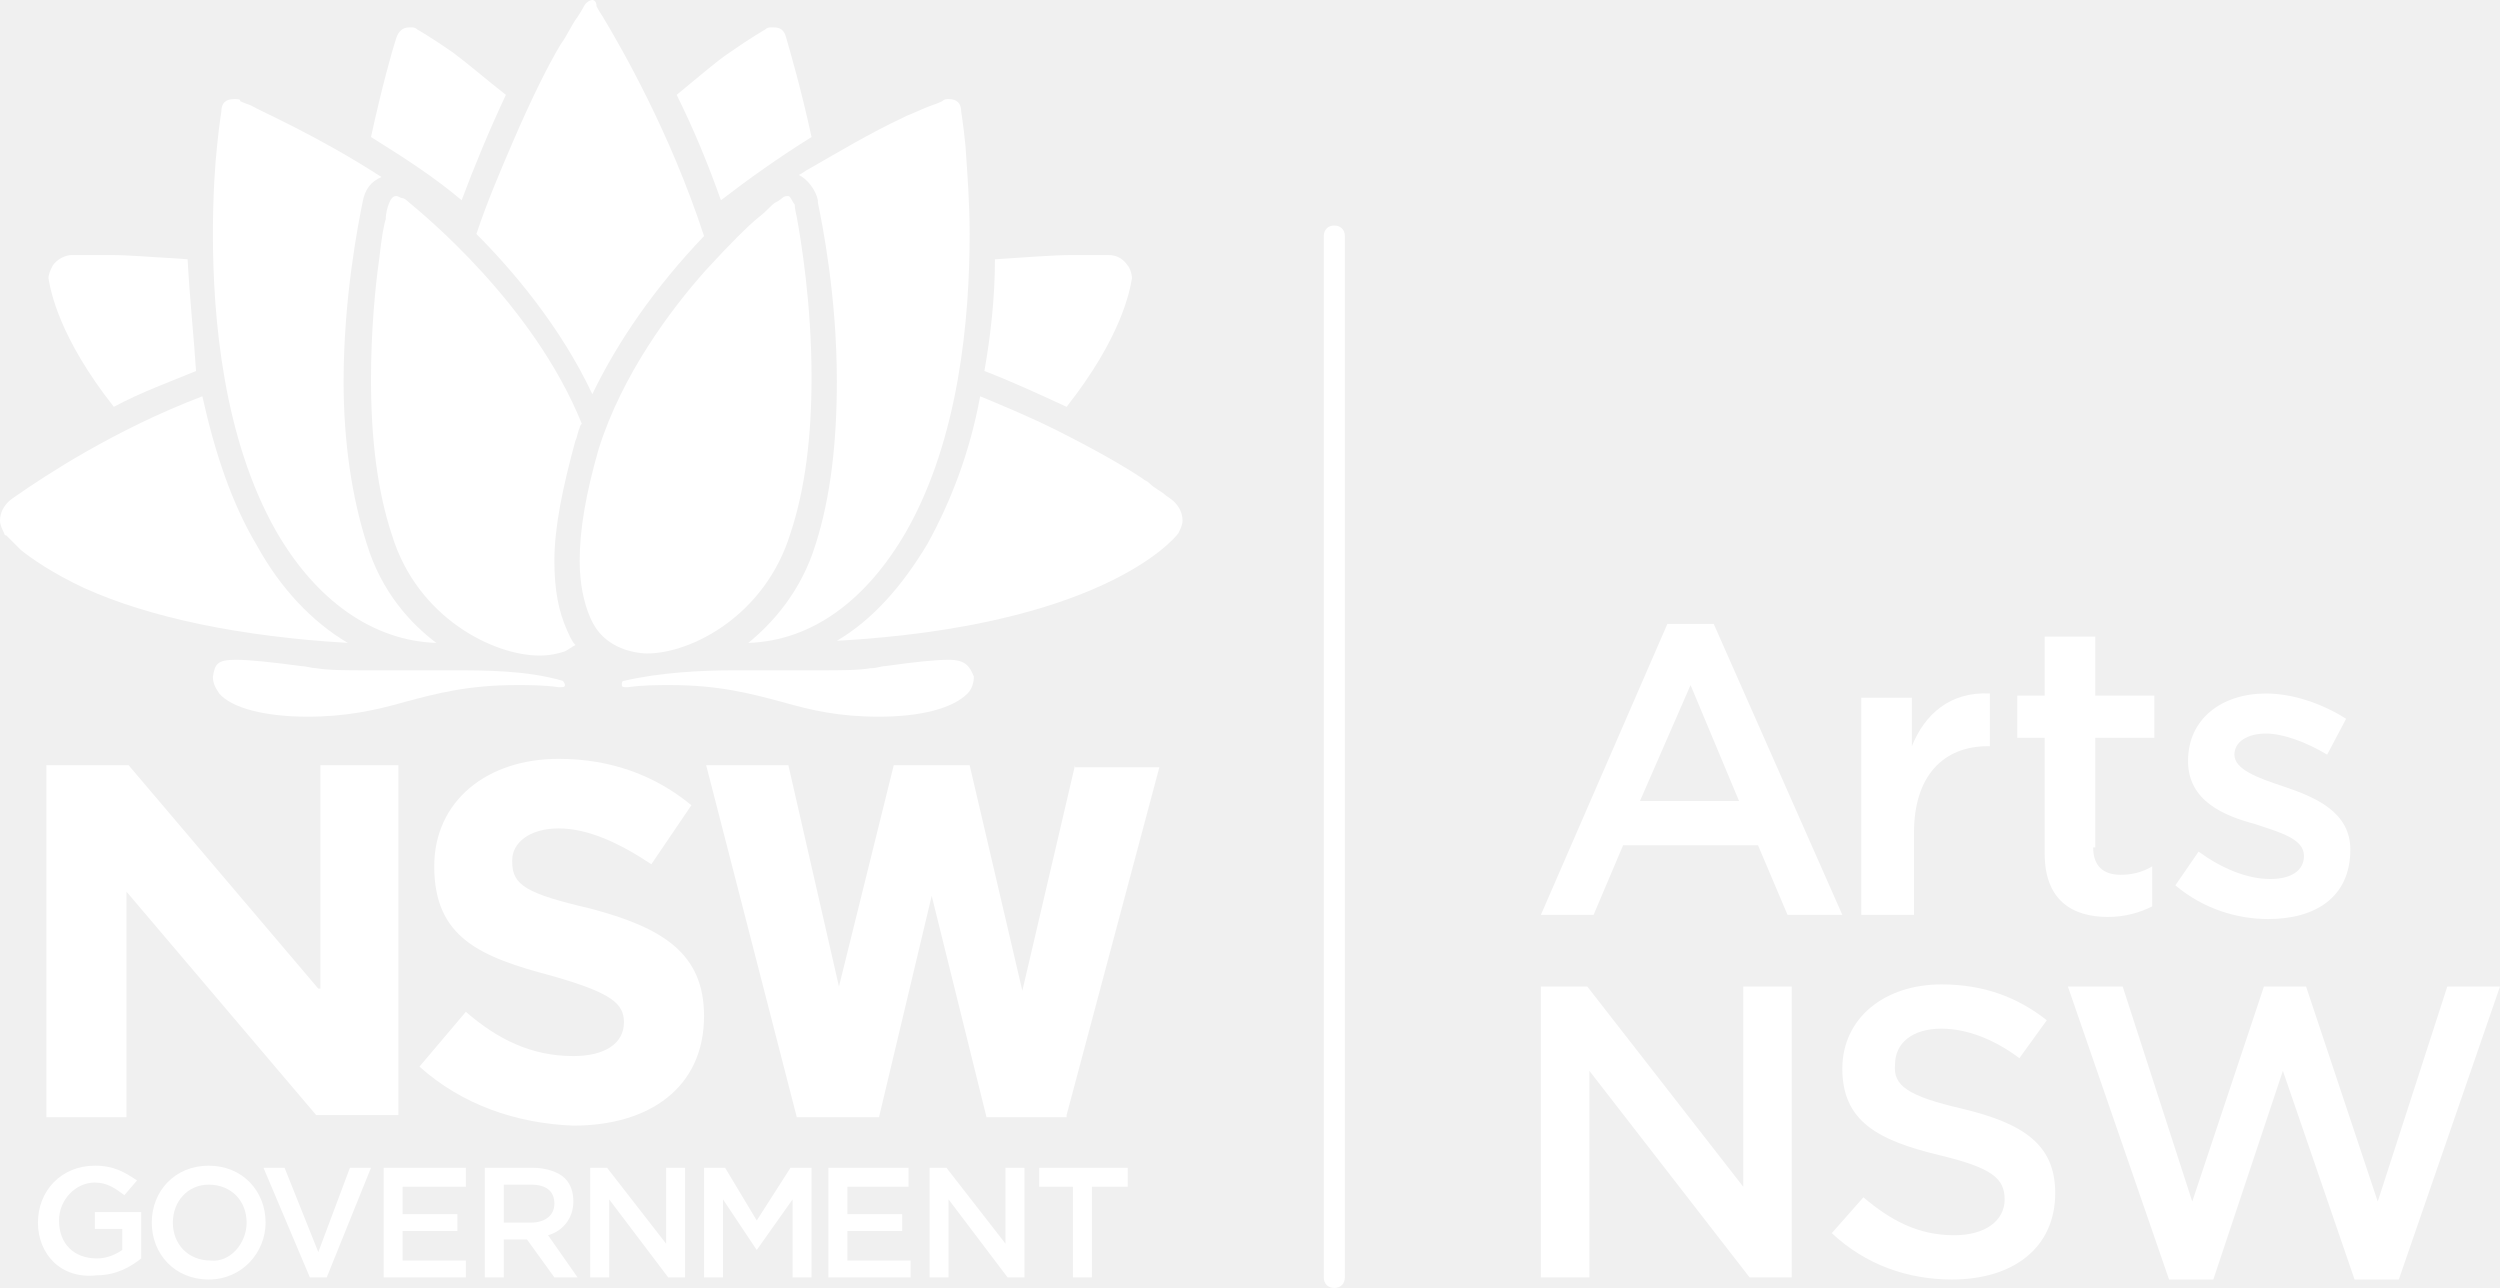
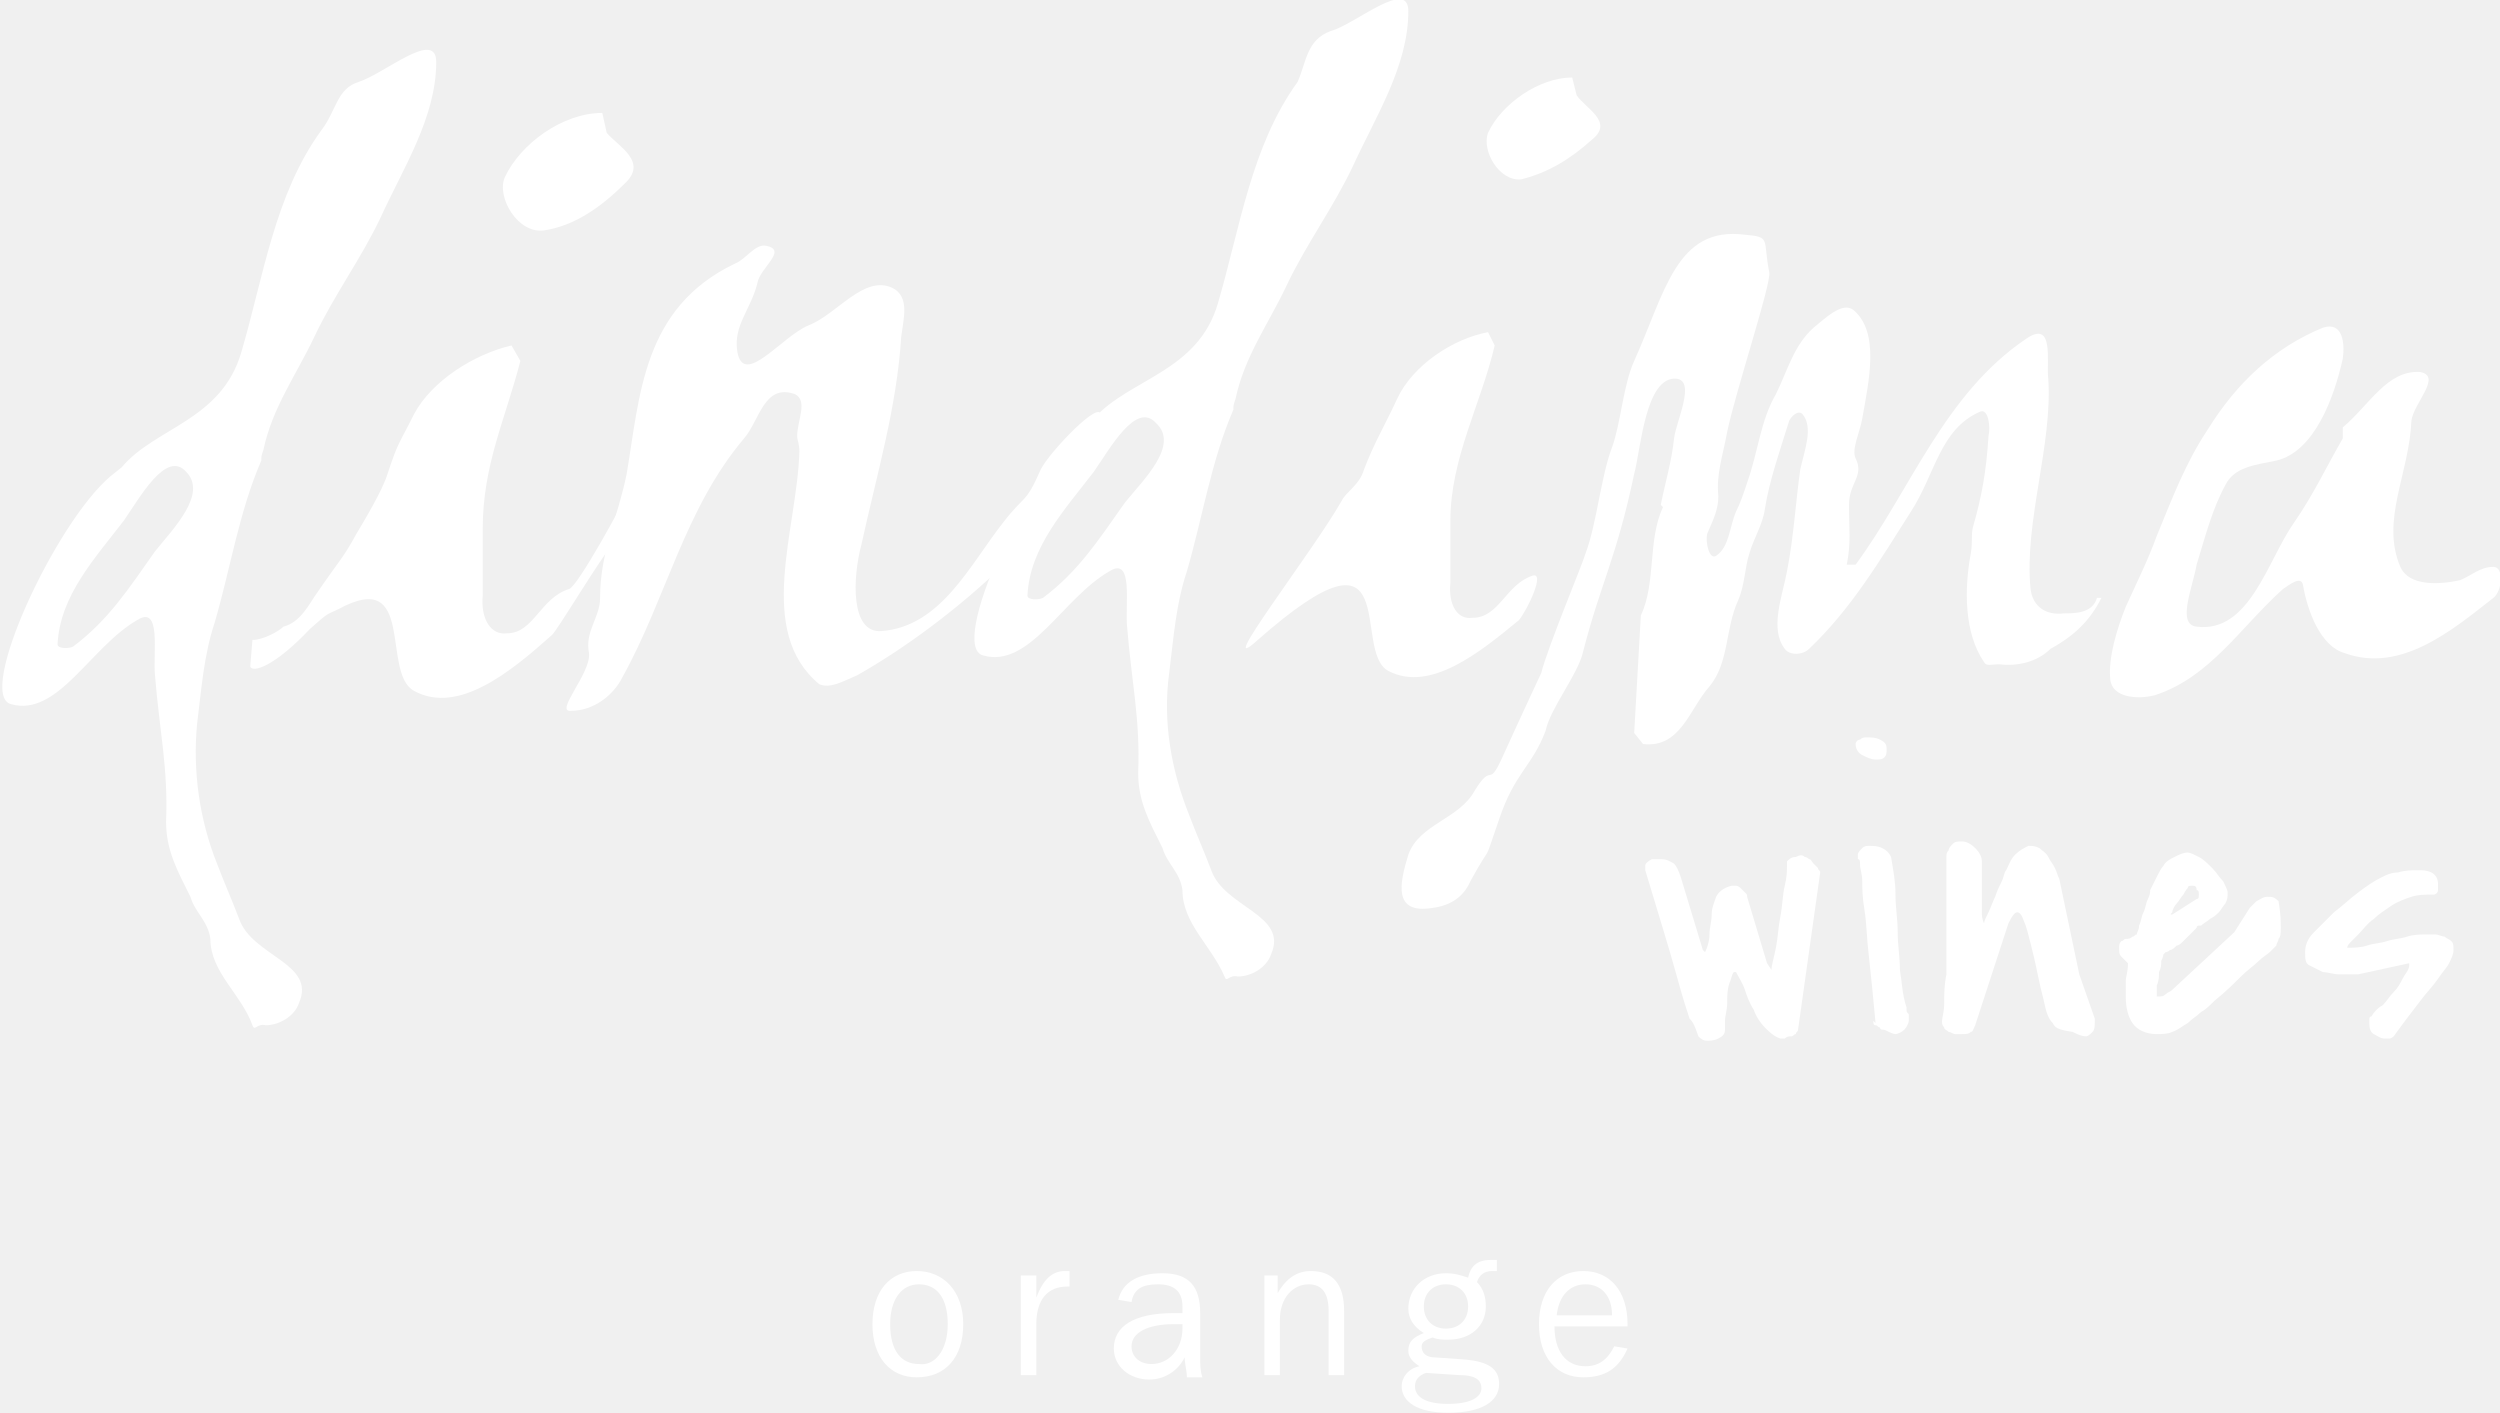
- <svg xmlns="http://www.w3.org/2000/svg" version="1.1" id="Слой_1" x="0px" y="0px" viewBox="0 0 118.6 61.1" style="enable-background:new 0 0 118.6 61.1;" xml:space="preserve">
+ <svg xmlns="http://www.w3.org/2000/svg" version="1.1" id="Слой_1" x="0px" y="0px" viewBox="0 0 112.9 63.8" style="enable-background:new 0 0 112.9 63.8;" xml:space="preserve">
  <style type="text/css">
	.st0{fill:#FFFFFF;}
</style>
-   <path class="st0" d="M80.2,32.5L77.8,38h4.7L80.2,32.5z M87.4,43.4h-2.6l-1.4-3.3H77l-1.4,3.3h-2.5l6-13.8h2.2L87.4,43.4z" />
-   <path class="st0" d="M90.7,43.4h-2.4V33.1h2.4v2.3c0.6-1.5,1.8-2.6,3.7-2.5v2.5h-0.1c-2.1,0-3.5,1.4-3.5,4.1V43.4z" />
-   <path class="st0" d="M99.3,40.2c0,0.9,0.5,1.3,1.3,1.3c0.5,0,1-0.1,1.5-0.4v1.9c-0.6,0.3-1.3,0.5-2.1,0.5c-1.7,0-3-0.8-3-3v-5.5  h-1.3v-2h1.3v-2.8h2.4v2.8h2.8v2h-2.8V40.2z" />
-   <path class="st0" d="M107.6,43.6c-1.5,0-3.1-0.5-4.4-1.6l1.1-1.6c1.1,0.8,2.3,1.3,3.4,1.3c1,0,1.6-0.4,1.6-1.1v0  c0-0.8-1.1-1.1-2.3-1.5c-1.5-0.4-3.2-1.1-3.2-3v0c0-2,1.6-3.2,3.7-3.2c1.3,0,2.7,0.5,3.8,1.2l-0.9,1.7c-1-0.6-2.1-1-2.9-1  c-0.9,0-1.5,0.4-1.5,1v0c0,0.7,1.1,1.1,2.3,1.5c1.5,0.5,3.2,1.2,3.2,3v0C111.5,42.6,109.8,43.6,107.6,43.6" />
-   <polygon class="st0" points="82.7,46.8 85,46.8 85,60.6 83,60.6 75.4,50.8 75.4,60.6 73.1,60.6 73.1,46.8 75.3,46.8 82.7,56.3 " />
-   <path class="st0" d="M93.1,52.6c2.9,0.7,4.4,1.7,4.4,4c0,2.6-2,4.1-4.9,4.1c-2.1,0-4.1-0.7-5.7-2.2l1.5-1.7c1.3,1.1,2.6,1.8,4.3,1.8  c1.5,0,2.4-0.7,2.4-1.7c0-1-0.6-1.5-3.1-2.1c-2.9-0.7-4.6-1.6-4.6-4.1c0-2.4,2-4,4.7-4c2,0,3.6,0.6,5,1.7l-1.3,1.8  c-1.2-0.9-2.5-1.4-3.7-1.4c-1.4,0-2.2,0.7-2.2,1.7C89.8,51.5,90.5,52,93.1,52.6" />
-   <polygon class="st0" points="107.4,46.8 109.4,46.8 112.8,57 116.1,46.8 118.6,46.8 113.8,60.7 111.7,60.7 108.3,50.8 105,60.7   102.9,60.7 98.1,46.8 100.7,46.8 104,57 " />
-   <path class="st0" d="M51,36.3l-2.5,10.7L46,36.3h-3.6l-2.6,10.5l-2.4-10.5h-3.9l4.3,16.7h3.9l2.5-10.5l2.6,10.5h3.8l0-0.1l4.4-16.5  H51z M15.1,46.9L6.1,36.3H2.2v16.7H6V42.3l9,10.6h3.9V36.3h-3.7V46.9z" />
-   <path class="st0" d="M1.8,58L1.8,58c0-1.5,1.1-2.7,2.7-2.7c0.9,0,1.4,0.3,2,0.7l-0.6,0.7c-0.4-0.3-0.8-0.6-1.4-0.6  c-0.9,0-1.7,0.8-1.7,1.8v0c0,1.1,0.7,1.8,1.8,1.8c0.5,0,0.9-0.2,1.2-0.4v-1H4.5v-0.8h2.2v2.2c-0.5,0.4-1.2,0.8-2.1,0.8  C2.9,60.7,1.8,59.5,1.8,58" />
-   <path class="st0" d="M11.7,58L11.7,58c0-1-0.7-1.8-1.8-1.8c-1,0-1.7,0.8-1.7,1.8v0c0,1,0.7,1.8,1.8,1.8C10.9,59.9,11.7,59,11.7,58   M7.2,58L7.2,58c0-1.5,1.1-2.7,2.7-2.7c1.6,0,2.7,1.2,2.7,2.7v0c0,1.4-1.1,2.7-2.7,2.7C8.3,60.7,7.2,59.5,7.2,58" />
-   <polygon class="st0" points="12.5,55.4 13.5,55.4 15.1,59.4 16.6,55.4 17.6,55.4 15.5,60.6 14.7,60.6 " />
-   <polygon class="st0" points="18.2,55.4 22.1,55.4 22.1,56.3 19.1,56.3 19.1,57.6 21.7,57.6 21.7,58.4 19.1,58.4 19.1,59.8   22.1,59.8 22.1,60.6 18.2,60.6 " />
-   <path class="st0" d="M25.2,58c0.6,0,1.1-0.3,1.1-0.9v0c0-0.6-0.4-0.9-1.1-0.9h-1.3V58H25.2z M23,55.4h2.3c0.6,0,1.2,0.2,1.5,0.5  c0.3,0.3,0.4,0.7,0.4,1.1v0c0,0.8-0.5,1.4-1.2,1.6l1.4,2h-1.1L25,58.8h-1.1v1.8H23V55.4z" />
-   <polygon class="st0" points="28,55.4 28.8,55.4 31.6,59 31.6,55.4 32.5,55.4 32.5,60.6 31.7,60.6 28.9,56.9 28.9,60.6 28,60.6 " />
-   <polygon class="st0" points="33.4,55.4 34.4,55.4 35.9,57.9 37.5,55.4 38.5,55.4 38.5,60.6 37.6,60.6 37.6,56.9 35.9,59.3   35.9,59.3 34.3,56.9 34.3,60.6 33.4,60.6 " />
-   <polygon class="st0" points="39.3,55.4 43.1,55.4 43.1,56.3 40.2,56.3 40.2,57.6 42.8,57.6 42.8,58.4 40.2,58.4 40.2,59.8   43.2,59.8 43.2,60.6 39.3,60.6 " />
-   <polygon class="st0" points="44.1,55.4 44.9,55.4 47.7,59 47.7,55.4 48.6,55.4 48.6,60.6 47.8,60.6 45,56.9 45,60.6 44.1,60.6 " />
-   <polygon class="st0" points="50.9,56.3 49.3,56.3 49.3,55.4 53.5,55.4 53.5,56.3 51.8,56.3 51.8,60.6 50.9,60.6 " />
-   <path class="st0" d="M19.9,50.6l2.2-2.6c1.5,1.3,3.1,2.1,5.1,2.1c1.5,0,2.4-0.6,2.4-1.6v0c0-0.9-0.6-1.4-3.4-2.2  c-3.4-0.9-5.6-1.8-5.6-5.2v0c0-3.1,2.5-5.1,5.9-5.1c2.5,0,4.6,0.8,6.3,2.2l-1.9,2.8c-1.5-1-3-1.7-4.4-1.7c-1.4,0-2.2,0.7-2.2,1.5  v0.1c0,1.1,0.7,1.5,3.7,2.2c3.4,0.9,5.4,2.1,5.4,5.1v0c0,3.4-2.6,5.2-6.2,5.2C24.5,53.3,21.9,52.4,19.9,50.6" />
-   <path class="st0" d="M11.1,4.7c-0.4,0-0.6,0.2-0.6,0.6c0,0-0.1,0.6-0.2,1.6c-0.1,0.9-0.2,2.4-0.2,4.2c0,4,0.5,9.7,3,14.1  c1.9,3.3,4.6,5.2,7.6,5.3c-1.2-0.9-2.6-2.4-3.3-4.7c-0.7-2.2-1.1-4.8-1.1-7.7c0-4,0.7-7.5,0.9-8.5c0,0,0,0,0,0  c0.1-0.6,0.4-1,0.9-1.2c-3.1-2-5.7-3.1-6.2-3.4c-0.3-0.1-0.5-0.2-0.5-0.2l0,0l0,0C11.4,4.7,11.3,4.7,11.1,4.7" />
-   <path class="st0" d="M37.4,9.3c-0.1,0-0.2,0-0.3,0.1c0,0-0.1,0.1-0.3,0.2c-0.2,0.1-0.4,0.4-0.8,0.7c-0.5,0.4-1.4,1.3-2.5,2.5  c-1.7,1.9-4,5-5.1,8.5c-0.6,2.1-0.9,3.8-0.9,5.3c0,1.1,0.2,2,0.5,2.7c0.3,0.7,0.8,1.2,1.6,1.5c0.3,0.1,0.7,0.2,1.1,0.2h0  c2.1,0,5.6-1.8,6.8-5.7c0.7-2.1,1-4.6,1-7.4c0-3.5-0.5-6.5-0.7-7.6c-0.1-0.4-0.1-0.6-0.1-0.6C37.6,9.6,37.5,9.3,37.4,9.3" />
-   <path class="st0" d="M18.8,9.3c-0.2,0-0.3,0.2-0.4,0.5c0,0-0.1,0.3-0.1,0.6c-0.1,0.3-0.2,0.9-0.3,1.8c-0.2,1.4-0.4,3.5-0.4,5.8  c0,2.8,0.3,5.3,1,7.4c1.2,3.9,4.8,5.7,7,5.7h0c0.5,0,0.9-0.1,1.2-0.2c0.2-0.1,0.3-0.2,0.5-0.3c-0.2-0.2-0.3-0.5-0.4-0.7  c-0.4-0.9-0.6-1.9-0.6-3.3c0-1.6,0.4-3.5,1-5.7c0.1-0.2,0.1-0.4,0.2-0.6c0-0.1,0.1-0.2,0.1-0.2c-2.3-5.7-7.6-10-8.2-10.5  c-0.2-0.2-0.3-0.2-0.3-0.2C19,9.4,18.9,9.3,18.8,9.3" />
-   <path class="st0" d="M28.1,0c-0.1,0-0.3,0.1-0.4,0.3c0,0-0.1,0.2-0.3,0.5c-0.3,0.4-0.5,0.9-0.8,1.3c-0.6,1-1.4,2.6-2.3,4.7  c-0.6,1.4-1.2,2.8-1.7,4.3c1.7,1.7,4,4.4,5.5,7.6c1.2-2.5,3-5.1,5.3-7.5c-1.6-4.9-3.9-8.9-4.8-10.4c-0.2-0.3-0.3-0.5-0.3-0.5  C28.3,0,28.1,0,28.1,0" />
-   <path class="st0" d="M45,4.7c-0.1,0-0.2,0-0.3,0.1l0,0l0,0c0,0-0.2,0.1-0.5,0.2c-0.3,0.1-0.7,0.3-1.2,0.5l-0.2,0.1  c-1.5,0.7-3,1.6-4.4,2.4c-0.2,0.1-0.3,0.2-0.5,0.3c0.4,0.2,0.8,0.7,0.9,1.2c0,0,0,0,0,0.1c0.2,1,0.9,4.4,0.9,8.5  c0,2.9-0.3,5.5-1,7.7c-0.7,2.3-2.1,3.8-3.2,4.7c3-0.1,5.6-2,7.5-5.3c2.5-4.4,3-10.1,3-14.1c0-1.4-0.1-2.8-0.2-4.2  c-0.1-1-0.2-1.6-0.2-1.6C45.6,4.9,45.4,4.7,45,4.7" />
-   <path class="st0" d="M36.7,1.3c0,0-0.1,0-0.1,0h0h0c-0.1,0-0.2,0-0.3,0.1l0,0l0,0c0,0-0.7,0.4-1.7,1.1c-0.6,0.4-1.4,1.1-2.5,2  c0.8,1.6,1.5,3.3,2.1,5c1.3-1,2.7-2,4.3-3c-0.5-2.3-1-4-1.2-4.7c0,0,0,0,0,0C37.2,1.4,37,1.3,36.7,1.3" />
-   <path class="st0" d="M19.4,1.3c-0.3,0-0.5,0.2-0.6,0.5c0,0,0,0,0,0c-0.2,0.6-0.7,2.4-1.2,4.7c1.6,1,3,1.9,4.3,3  c0.6-1.6,1.3-3.3,2.1-5c-0.9-0.7-1.7-1.4-2.5-2c-1-0.7-1.7-1.1-1.7-1.1l0,0l0,0c-0.1-0.1-0.2-0.1-0.3-0.1h0h0  C19.5,1.3,19.4,1.3,19.4,1.3" />
-   <path class="st0" d="M4.8,12.1c-0.9,0-1.4,0-1.4,0c-0.3,0-0.7,0.2-0.9,0.5c-0.1,0.2-0.2,0.4-0.2,0.6c0.1,0.6,0.5,2.8,3.1,6.1  c1.3-0.7,2.7-1.2,3.9-1.7C9.2,16,9,14.2,8.9,12.3c-1.6-0.1-2.8-0.2-3.6-0.2C5.2,12.1,5,12.1,4.8,12.1" />
-   <path class="st0" d="M51.3,12.1c-0.1,0-0.3,0-0.5,0c-0.8,0-2,0.1-3.6,0.2c0,1.8-0.2,3.6-0.5,5.3c1.3,0.5,2.6,1.1,3.9,1.7  c2.6-3.3,3-5.5,3.1-6.1c0-0.2-0.1-0.5-0.2-0.6c-0.2-0.3-0.5-0.5-0.9-0.5C52.7,12.1,52.2,12.1,51.3,12.1" />
-   <path class="st0" d="M46.5,18.8c-0.5,2.7-1.4,5-2.5,7c-1.2,2-2.6,3.6-4.3,4.6c12.4-0.7,15.9-4.7,16.2-5.1l0,0  c0.1-0.2,0.2-0.4,0.2-0.6c0-0.4-0.2-0.7-0.4-0.9c0,0-0.1-0.1-0.4-0.3l0,0l0,0c-0.2-0.2-0.5-0.3-0.8-0.6c-0.1-0.1-0.2-0.1-0.3-0.2  c-0.9-0.6-2.3-1.4-4.1-2.3C48.9,19.8,47.7,19.3,46.5,18.8" />
-   <path class="st0" d="M9.6,18.8c-4.2,1.6-7.5,3.8-8.8,4.7c-0.3,0.2-0.4,0.3-0.4,0.3C0.2,24,0,24.3,0,24.7c0,0.2,0.1,0.4,0.2,0.6  c0,0,0,0,0,0c0,0,0,0.1,0.1,0.1c0,0,0,0,0.1,0.1c0.1,0.1,0.3,0.3,0.6,0.6c0.5,0.4,1.5,1.1,3,1.8c3.1,1.4,7.4,2.3,12.5,2.6  c-1.7-1-3.2-2.6-4.3-4.6C11,23.9,10.2,21.5,9.6,18.8" />
-   <path class="st0" d="M45,31.3c-0.6,0-1.6,0.1-3,0.3c-0.2,0-0.4,0.1-0.7,0.1c-0.6,0.1-1.4,0.1-2.4,0.1c-0.6,0-1.3,0-1.9,0h-0.1  c-0.6,0-1.4,0-2.1,0c-1.5,0-3.5,0.1-5.2,0.5c-0.1,0-0.1,0.1-0.1,0.2c0,0.1,0.1,0.1,0.2,0.1c0,0,0.1,0,0.1,0c0.7-0.1,1.4-0.1,2-0.1  c2.3,0,3.8,0.4,5.3,0.8c1.4,0.4,2.7,0.7,4.6,0.7c2,0,3.5-0.4,4.2-1.1c0.2-0.2,0.3-0.5,0.3-0.8C46,31.6,45.8,31.3,45,31.3" />
-   <path class="st0" d="M11.2,31.3c-0.9,0-1,0.2-1.1,0.8c0,0.3,0.1,0.5,0.3,0.8c0.6,0.7,2.2,1.1,4.2,1.1c1.8,0,3.2-0.3,4.6-0.7  c1.5-0.4,3-0.8,5.3-0.8c0.6,0,1.3,0,2,0.1c0,0,0.1,0,0.1,0c0.1,0,0.2,0,0.2-0.1c0-0.1-0.1-0.2-0.1-0.2c-1.7-0.5-3.7-0.5-5.2-0.5  c-0.7,0-1.5,0-2.1,0h-0.1c-0.7,0-1.3,0-1.9,0c-1,0-1.8,0-2.4-0.1c-0.2,0-0.5-0.1-0.7-0.1C12.8,31.4,11.8,31.3,11.2,31.3" />
-   <path class="st0" d="M63.3,61.1c-0.3,0-0.5-0.2-0.5-0.5V11.2c0-0.3,0.2-0.5,0.5-0.5c0.3,0,0.5,0.2,0.5,0.5v49.4  C63.8,60.9,63.6,61.1,63.3,61.1" />
+   <path class="st0" d="M42.8,59.8c0-1.2-0.5-1.8-1.3-1.8c-0.8,0-1.3,0.7-1.3,1.8c0,1.2,0.5,1.8,1.3,1.8C42.2,61.7,42.8,61,42.8,59.8   M39.4,59.8c0-1.5,0.8-2.4,2-2.4c1.2,0,2.1,0.9,2.1,2.4c0,1.5-0.8,2.4-2.1,2.4C40.2,62.2,39.4,61.3,39.4,59.8" />
+   <path class="st0" d="M46.2,57.6h0.6v1c0.3-0.8,0.7-1.2,1.3-1.2c0.1,0,0.2,0,0.2,0v0.7h-0.1c-0.9,0-1.4,0.6-1.4,1.7v2.3h-0.7V57.6z" />
+   <path class="st0" d="M53,59.8c-1.2,0-1.9,0.4-1.9,1c0,0.5,0.4,0.8,0.9,0.8c0.8,0,1.4-0.7,1.4-1.6v-0.2C53.3,59.8,53.2,59.8,53,59.8   M53.5,61.3c-0.3,0.6-0.9,1-1.6,1c-0.9,0-1.6-0.6-1.6-1.4c0-1,0.9-1.6,2.7-1.6c0.1,0,0.3,0,0.4,0V59c0-0.7-0.4-1-1.1-1  c-0.7,0-1.1,0.2-1.2,0.8l-0.6-0.1c0.2-0.8,0.9-1.2,2-1.2c1.2,0,1.7,0.6,1.7,1.8v2c0,0.3,0,0.6,0.1,0.9h-0.7  C53.6,61.9,53.5,61.6,53.5,61.3" />
+   <path class="st0" d="M57.1,62.1h0.7v-2.5c0-1,0.6-1.6,1.3-1.6c0.6,0,0.9,0.4,0.9,1.2v2.9h0.7v-2.9c0-1.2-0.5-1.8-1.5-1.8  c-0.6,0-1.1,0.3-1.5,1v-0.8h-0.6V62.1z" />
+   <path class="st0" d="M64.3,59c0,0.6,0.4,1,1,1c0.6,0,1-0.4,1-1c0-0.6-0.4-1-1-1C64.7,58,64.3,58.4,64.3,59 M63.9,62.6  c0,0.5,0.5,0.8,1.5,0.8c1,0,1.5-0.3,1.5-0.7c0-0.4-0.3-0.6-1-0.6l-1.5-0.1C64.1,62.1,63.9,62.3,63.9,62.6 M63.6,59.1  c0-0.9,0.7-1.6,1.7-1.6c0.4,0,0.7,0.1,1,0.2c0.1-0.5,0.4-0.8,1-0.8c0.1,0,0.2,0,0.3,0v0.5h-0.2c-0.4,0-0.6,0.2-0.7,0.5  c0.3,0.3,0.4,0.7,0.4,1.1c0,0.9-0.7,1.5-1.7,1.5c-0.2,0-0.5,0-0.7-0.1c-0.3,0.1-0.5,0.2-0.5,0.4c0,0.3,0.2,0.5,0.6,0.5l1.4,0.1  c1,0.1,1.5,0.4,1.5,1.1c0,0.8-0.8,1.3-2.3,1.3c-1.4,0-2.1-0.5-2.1-1.2c0-0.4,0.3-0.8,0.8-0.9c-0.3-0.2-0.5-0.4-0.5-0.7  c0-0.4,0.2-0.6,0.7-0.8C63.8,59.9,63.6,59.5,63.6,59.1" />
+   <path class="st0" d="M72.8,59.4c0-0.9-0.5-1.4-1.2-1.4c-0.7,0-1.2,0.5-1.3,1.4H72.8z M71.5,62.2c-1.2,0-2-0.9-2-2.4  c0-1.5,0.8-2.4,2-2.4c1.2,0,2,0.9,2,2.4v0.1h-3.3v0c0,1.1,0.5,1.8,1.4,1.8c0.6,0,1-0.3,1.3-0.9l0.6,0.1  C73.1,61.8,72.5,62.2,71.5,62.2" />
+   <path class="st0" d="M69.2,26c-1.2,0.4-1.5,1.9-2.7,1.9c-0.7,0.1-1.1-0.6-1-1.6v-2.8c0-2.8,1.4-5.3,2-7.9l-0.3-0.6  c-1.6,0.3-3.4,1.5-4.1,3c-0.6,1.3-1,1.9-1.5,3.2c-0.2,0.7-0.8,1-1,1.4c-1.3,2.3-5.9,8.2-3.8,6.3c6.7-5.9,4.2,0.5,5.9,1.4  c1.9,1,4.2-0.9,5.9-2.3C69,27.5,69.8,25.8,69.2,26 M71.9,6.3c1-0.8-0.3-1.4-0.7-2L71,3.5c-1.5,0-3.2,1.2-3.8,2.5  c-0.3,0.8,0.5,2.2,1.5,2.1C69.9,7.8,70.9,7.2,71.9,6.3" />
+   <path class="st0" d="M94.9,27h-0.2c-0.2,0.7-1,0.7-1.5,0.7c-0.8,0.1-1.4-0.3-1.5-1.1c-0.3-3,1-6.5,0.8-9.5c-0.1-0.7,0.3-2.7-1-1.8  c-3.7,2.5-5.2,6.8-7.7,10.2h-0.4c0.2-1,0.1-1.6,0.1-2.7c0-1,0.7-1.3,0.3-2.1c-0.2-0.4,0.2-1.2,0.3-1.8c0.3-1.7,0.8-3.9-0.4-4.9  c-0.5-0.4-1.3,0.4-1.8,0.8c-0.9,0.8-1.2,2-1.7,3c-0.7,1.2-0.8,2.6-1.3,4c-0.2,0.6-0.3,0.9-0.5,1.3c-0.3,0.7-0.3,1.6-0.9,2  c-0.3,0.2-0.5-0.6-0.4-1c0.3-0.7,0.5-1.1,0.5-1.7c-0.1-1,0.2-1.8,0.4-2.9c0.4-1.9,2-6.7,1.9-7.2c-0.3-1.5,0.1-1.6-1.1-1.7  c-3.1-0.4-3.6,2.6-5,5.7c-0.5,1.1-0.6,2.8-1,3.9c-0.5,1.3-0.7,3.5-1.2,4.8c-0.1,0.4-1.7,4.2-2,5.4c0,0-0.8,1.7-1.8,3.9  c-0.6,1.3-0.4,0.1-1.2,1.4c-0.7,1.3-2.5,1.5-3,2.9c-0.4,1.3-0.7,2.7,1.1,2.4c0.8-0.1,1.4-0.5,1.7-1.2c1.1-2,0.5-0.5,1.3-2.8  c0.7-2.1,1.5-2.4,2.1-4c0.2-1,1.5-2.6,1.7-3.6c0.8-3.1,1.5-4.2,2.3-8c0.3-1.1,0.5-4.4,1.9-4.3c0.9,0.1,0,1.9-0.1,2.7  c-0.1,1-0.4,2-0.6,3l0.1,0.1c-0.7,1.5-0.3,3.4-1,4.9l-0.3,5.3l0.4,0.5c1.7,0.2,2.1-1.6,3-2.6c0.9-1.1,0.7-2.6,1.3-3.9  c0.3-0.7,0.3-1.5,0.5-2.1c0.2-0.7,0.6-1.3,0.7-2c0.2-1.3,0.7-2.7,1.1-4c0.1-0.2,0.4-0.5,0.6-0.3c0.5,0.6,0.1,1.6-0.1,2.5  c-0.2,1.4-0.3,3.1-0.6,4.6c-0.2,1.1-0.8,2.6-0.1,3.5c0.2,0.3,0.8,0.3,1.1,0c1.9-1.8,3.2-4,4.6-6.2c1.1-1.7,1.3-3.7,3.1-4.5  c0.4-0.2,0.5,0.7,0.4,1.1c-0.1,1.6-0.3,2.7-0.7,4.1c-0.1,0.4,0,0.6-0.1,1.2c-0.3,1.6-0.3,3.6,0.6,4.9c0.1,0.2,0.3,0.1,0.7,0.1  c0.8,0.1,1.7-0.1,2.3-0.7C93.7,28.7,94.4,28,94.9,27" />
+   <path class="st0" d="M63.6,0.5c0,2.5-1.5,4.8-2.5,7c-0.9,1.9-2.1,3.5-3,5.4c-0.8,1.7-1.9,3.2-2.3,5.1c-0.1,0.3-0.1,0.3-0.1,0.5  c-1,2.3-1.4,4.9-2.1,7.3c-0.5,1.5-0.6,3-0.8,4.6c-0.3,2.2,0.1,4.4,0.9,6.4c0.3,0.8,0.7,1.7,1,2.5c0.6,1.7,3.5,2,2.7,3.8  c-0.2,0.6-0.9,1-1.5,1c-0.4-0.1-0.5,0.3-0.6,0c-0.6-1.4-1.9-2.4-1.9-3.9c-0.1-0.8-0.7-1.2-0.9-1.9c-0.6-1.2-1.1-2.1-1.1-3.4  c0.1-2.4-0.3-4.1-0.5-6.6c-0.1-1,0.3-3.2-0.8-2.5c-2.1,1.2-3.6,4.4-5.7,3.8c-1.6-0.4,2-8.2,4.5-10.3l0.5-0.4  c1.6-1.8,4.7-2.1,5.6-5.2c1-3.4,1.5-7.1,3.6-10C59,2.8,59,1.8,60.1,1.4C61.2,1.1,63.6-1,63.6,0.5 M52.2,19.1c-0.9-1-2.1,1.2-2.8,2.2  c-1.3,1.7-2.9,3.4-3,5.6c0,0.2,0.5,0.2,0.7,0.1c1.6-1.2,2.5-2.6,3.7-4.3C51.6,21.7,53.3,20.1,52.2,19.1" />
+   <path class="st0" d="M19.7,2.8c0,2.5-1.5,4.8-2.5,7c-0.9,1.9-2.1,3.5-3,5.4c-0.8,1.7-1.9,3.2-2.3,5.1c-0.1,0.3-0.1,0.3-0.1,0.5  c-1,2.3-1.4,4.9-2.1,7.3c-0.5,1.5-0.6,3-0.8,4.6C8.7,34.8,9,37,9.8,39c0.3,0.8,0.7,1.7,1,2.5c0.6,1.7,3.5,2,2.7,3.8  c-0.2,0.6-0.9,1-1.5,1c-0.4-0.1-0.5,0.3-0.6,0c-0.5-1.4-1.9-2.4-1.9-3.9c-0.1-0.8-0.7-1.2-0.9-1.9c-0.6-1.2-1.1-2.1-1.1-3.4  c0.1-2.4-0.3-4.1-0.5-6.6c-0.1-1,0.3-3.2-0.8-2.5c-2.1,1.2-3.6,4.4-5.7,3.8c-1.6-0.4,2-8.2,4.5-10.3l0.5-0.4C7,19.3,10,19,10.9,15.9  c1-3.4,1.5-7.1,3.6-10C15.2,5,15.2,4,16.2,3.7C17.4,3.3,19.7,1.3,19.7,2.8 M8.4,21.3c-0.9-1-2.1,1.2-2.8,2.2c-1.3,1.7-2.9,3.4-3,5.6  c0,0.2,0.5,0.2,0.7,0.1C4.9,28,5.8,26.6,7,24.9C7.8,23.9,9.4,22.3,8.4,21.3" />
+   <path class="st0" d="M25.7,26.6c-1.3,0.4-1.6,2-2.8,2c-0.7,0.1-1.2-0.6-1.1-1.7v-3c0-2.9,1-4.9,1.7-7.6l-0.4-0.7  c-1.7,0.4-3.6,1.6-4.4,3.1c-0.7,1.4-0.7,1.2-1.2,2.7c-0.2,0.7-1.1,2.2-1.4,2.7c-0.6,1.1-0.7,1.1-1.8,2.7c-0.3,0.4-0.7,1.3-1.5,1.5  c-0.2,0.2-0.9,0.6-1.4,0.6l-0.1,1.2c0.1,0.3,1.1,0,2.7-1.7c0.9-0.8,0.7-0.6,1.3-0.9c3.5-1.9,1.9,2.9,3.4,3.7c2,1.1,4.4-0.9,6.2-2.5  c0.2-0.1,2.2-3.5,2.9-4.3c0.5-1,0.2-1.3,0.2-1.5C28.3,22.4,26.1,26.5,25.7,26.6" />
+   <path class="st0" d="M38.7,30.5c4.1-2.3,10.2-7.4,11-11.7c0.1-0.9-2.3,1.6-2.7,2.4c-0.7,1.6-0.7,1.1-1.7,2.4  c-1.5,1.9-2.8,4.7-5.5,4.9c-1.4,0.1-1.3-2.4-0.9-3.9c0.7-3.2,1.6-6.2,1.8-9.4c0.1-0.8,0.4-1.8-0.4-2.2c-1.3-0.6-2.5,1.2-3.8,1.7  c-1.2,0.5-2.9,2.8-3.2,1.2c-0.2-1.2,0.6-1.9,0.9-3.1c0.1-0.7,1.4-1.5,0.4-1.7c-0.5-0.1-0.9,0.6-1.4,0.8c-4.2,2-4.3,6-4.9,9.5  c-0.4,2-1.2,3.5-1.2,5.6c0,0.9-0.7,1.5-0.5,2.5c0.1,0.9-1.6,2.7-0.8,2.6c1,0,1.9-0.7,2.3-1.5c2-3.6,2.8-7.6,5.5-10.8  c0.7-0.8,0.9-2.5,2.3-2c0.6,0.3,0.1,1.2,0.1,1.9c0,0.2,0.1,0.3,0.1,0.7c-0.1,3.5-2,8.1,0.9,10.5C37.5,31.1,38,30.8,38.7,30.5" />
+   <path class="st0" d="M112.6,27c0.4-0.3,0.5-1.4,0-1.4c-0.6,0-1,0.4-1.5,0.6c-0.9,0.2-2.3,0.3-2.7-0.6c-0.9-2.1,0.4-4.2,0.5-6.6  c0.1-0.8,1.4-2,0.4-2.2c-1.5-0.1-2.3,1.5-3.5,2.5v0.5c-0.7,1.2-1.3,2.5-2.2,3.8c-1.2,1.7-2,5-4.4,4.7c-0.9-0.1-0.2-1.7,0-2.8  c0.4-1.3,0.7-2.5,1.3-3.6c0.4-0.8,1.3-0.9,2.3-1.1c1.7-0.4,2.6-2.8,3-4.6c0.1-0.7,0-1.7-0.9-1.4c-2.2,0.9-3.9,2.5-5.2,4.6  c-1,1.5-1.6,3.1-2.3,4.8c-0.4,1.1-0.9,2.1-1.4,3.2c-0.4,1-0.8,2.3-0.7,3.3c0.1,0.8,1.2,0.9,2,0.7c2.5-0.8,3.9-3.1,5.8-4.8  c0.3-0.2,0.8-0.6,0.9-0.2c0.2,1.2,0.8,2.8,1.9,3.1C108.4,30.4,110.7,28.5,112.6,27" />
+   <path class="st0" d="M28.2,8.3c1.1-1-0.3-1.7-0.8-2.3l-0.2-0.9c-1.8,0-3.7,1.4-4.4,2.9c-0.4,0.9,0.6,2.6,1.8,2.4  C25.9,10.2,27.1,9.4,28.2,8.3" />
+   <path class="st0" d="M76.3,46c-0.1-0.3-0.3-0.9-0.6-2c-0.3-1.1-0.8-2.7-1.4-4.7c0,0,0-0.1,0-0.1c0-0.1,0-0.1,0-0.1  c0-0.1,0.1-0.2,0.3-0.3c0.2,0,0.3,0,0.4,0c0.3,0,0.4,0.1,0.6,0.2c0.1,0.1,0.2,0.3,0.3,0.6l1,3.3l0.1,0.1c0.1-0.2,0.2-0.5,0.2-0.8  c0-0.3,0.1-0.6,0.1-0.9c0-0.3,0.1-0.5,0.2-0.8c0.1-0.2,0.3-0.4,0.7-0.5c0.1,0,0.1,0,0.2,0c0.1,0,0.2,0.1,0.2,0.1  c0.1,0.1,0.1,0.1,0.2,0.2c0.1,0.1,0.1,0.1,0.1,0.2l0.9,3l0.2,0.3c0-0.2,0.1-0.5,0.2-1c0.1-0.5,0.1-0.9,0.2-1.4  c0.1-0.5,0.1-1,0.2-1.4c0.1-0.4,0.1-0.7,0.1-0.9c0,0,0-0.1,0-0.1c0-0.1,0-0.1,0-0.1c0.1-0.1,0.2-0.2,0.4-0.2c0.2-0.1,0.3-0.1,0.4,0  c0,0,0.1,0,0.2,0.1c0.1,0,0.1,0.1,0.2,0.2c0.1,0.1,0.1,0.1,0.2,0.2c0,0.1,0.1,0.1,0.1,0.2l-1,7.1c0,0.1-0.1,0.1-0.1,0.2  c-0.1,0-0.1,0.1-0.2,0.1c-0.1,0-0.2,0-0.3,0.1c-0.1,0-0.2,0-0.2,0c-0.3-0.1-0.5-0.3-0.7-0.5c-0.2-0.2-0.4-0.5-0.5-0.8  c-0.2-0.3-0.3-0.6-0.4-0.9c-0.1-0.3-0.3-0.6-0.4-0.8l-0.1,0c-0.1,0.1-0.1,0.3-0.2,0.5c-0.1,0.3-0.1,0.6-0.1,0.9  c0,0.3-0.1,0.6-0.1,0.8c0,0.2,0,0.4,0,0.4c0,0.2-0.1,0.3-0.3,0.4c-0.2,0.1-0.4,0.1-0.5,0.1c-0.2,0-0.3-0.1-0.4-0.2  C76.5,46.2,76.4,46.1,76.3,46" />
+   <path class="st0" d="M84.7,46.2c-0.1-1.1-0.2-2.1-0.3-3c-0.1-0.8-0.1-1.5-0.2-2.1c-0.1-0.6-0.1-1-0.1-1.3c0-0.3-0.1-0.6-0.1-0.7  c0-0.2,0-0.3-0.1-0.3c0-0.1,0-0.1,0-0.1v-0.1c0-0.1,0.1-0.2,0.2-0.3c0.1-0.1,0.2-0.1,0.3-0.1c0.2,0,0.4,0,0.6,0.1  c0.2,0.1,0.3,0.2,0.4,0.4c0.1,0.6,0.2,1.1,0.2,1.7c0,0.6,0.1,1.1,0.1,1.7c0,0.6,0.1,1.1,0.1,1.7c0.1,0.6,0.1,1.1,0.3,1.7  c0,0,0,0.1,0,0.1c0,0.1,0,0.1,0.1,0.2c0,0.1,0,0.2,0,0.2c0,0.1,0,0.1,0,0.1v0c0,0,0,0,0,0c0,0.1-0.1,0.3-0.2,0.4  c-0.1,0.1-0.3,0.2-0.4,0.2c0,0-0.1,0-0.3-0.1s-0.2-0.1-0.3-0.1c0,0-0.1,0-0.1-0.1c-0.1,0-0.1-0.1-0.2-0.1c-0.1,0-0.1-0.1-0.1-0.2  C84.7,46.2,84.7,46.2,84.7,46.2 M83.8,33.6c0-0.1,0.1-0.2,0.2-0.2c0.1-0.1,0.2-0.1,0.3-0.1c0.2,0,0.4,0,0.6,0.1  c0.2,0.1,0.3,0.2,0.3,0.4c0,0.2,0,0.3-0.1,0.4c-0.1,0.1-0.2,0.1-0.4,0.1c-0.2,0-0.4-0.1-0.6-0.2C83.9,34,83.8,33.8,83.8,33.6" />
+   <path class="st0" d="M92.7,46.2c-0.2-0.2-0.3-0.5-0.4-1c-0.1-0.4-0.2-0.8-0.3-1.3c-0.1-0.5-0.2-0.9-0.3-1.3c-0.1-0.4-0.2-0.8-0.3-1  c-0.1-0.3-0.2-0.4-0.3-0.4c-0.1,0-0.2,0.1-0.4,0.5l-1.5,4.6c-0.1,0.2-0.1,0.3-0.2,0.3c-0.1,0.1-0.2,0.1-0.4,0.1c-0.1,0-0.2,0-0.3,0  c-0.1,0-0.2-0.1-0.3-0.1c-0.1-0.1-0.2-0.1-0.2-0.2c-0.1-0.1-0.1-0.2-0.1-0.3c0-0.1,0.1-0.4,0.1-0.8c0-0.4,0-0.8,0.1-1.3  c0-0.5,0-1,0-1.5c0-0.5,0-1,0-1.5c0-0.5,0-0.9,0-1.2c0-0.3,0-0.6,0-0.7c0-0.1,0-0.2,0-0.4c0-0.1,0-0.2,0.1-0.3  c0-0.1,0.1-0.2,0.2-0.3c0.1-0.1,0.2-0.1,0.4-0.1c0.2,0,0.4,0.1,0.6,0.3c0.2,0.2,0.3,0.4,0.3,0.6c0,0.3,0,0.6,0,0.9  c0,0.3,0,0.6,0,0.9v0.5c0,0.1,0,0.3,0.1,0.5c0-0.1,0.1-0.3,0.2-0.5c0.1-0.2,0.2-0.5,0.3-0.7c0.1-0.3,0.2-0.5,0.3-0.7  c0.1-0.2,0.1-0.4,0.2-0.5c0.1-0.2,0.2-0.5,0.4-0.7c0.2-0.2,0.4-0.3,0.6-0.4c0.2,0,0.3,0,0.5,0.1c0.1,0.1,0.3,0.2,0.4,0.4  s0.2,0.3,0.3,0.5c0.1,0.2,0.1,0.3,0.2,0.5l0.9,4.3l0.7,2c0,0,0,0,0,0.1v0.1c0,0.1,0,0.3-0.1,0.4c-0.1,0.1-0.2,0.2-0.3,0.2  c-0.2,0-0.4-0.1-0.6-0.2C92.9,46.5,92.8,46.4,92.7,46.2" />
+   <path class="st0" d="M99.2,40.6c0.1,0,0.1-0.1,0.1-0.2c0-0.1,0-0.2-0.1-0.2C99.2,40,99.1,40,99,40c-0.1,0-0.2,0-0.2,0.1  c0,0-0.1,0.1-0.2,0.3c-0.1,0.1-0.2,0.3-0.3,0.4c-0.1,0.1-0.2,0.3-0.2,0.4c-0.1,0.1-0.1,0.1,0,0.1L99.2,40.6z M103,41.9  c0,0.2,0,0.4-0.1,0.5c0,0.1-0.1,0.2-0.1,0.3c-0.1,0.1-0.2,0.2-0.3,0.3c-0.1,0.1-0.3,0.2-0.5,0.4c-0.2,0.2-0.5,0.4-0.8,0.7  c-0.3,0.3-0.7,0.7-1.2,1.1c-0.2,0.2-0.4,0.4-0.6,0.5c-0.2,0.2-0.4,0.3-0.6,0.5c-0.2,0.1-0.4,0.3-0.7,0.4c-0.2,0.1-0.5,0.1-0.7,0.1  c-0.5,0-0.9-0.2-1.1-0.5c-0.2-0.3-0.3-0.7-0.3-1.2c0-0.3,0-0.5,0-0.7c0-0.2,0.1-0.4,0.1-0.8c-0.1-0.1-0.2-0.2-0.3-0.3  c-0.1-0.1-0.1-0.2-0.1-0.4c0-0.1,0-0.2,0.1-0.3c0.1,0,0.1-0.1,0.2-0.1c0.1,0,0.2,0,0.3-0.1c0.1,0,0.1-0.1,0.2-0.1  c0-0.1,0.1-0.2,0.1-0.4c0.1-0.2,0.1-0.4,0.2-0.6c0.1-0.2,0.1-0.4,0.2-0.6c0.1-0.2,0.1-0.3,0.1-0.4c0.1-0.2,0.2-0.4,0.3-0.6  c0.1-0.2,0.2-0.4,0.3-0.5c0.1-0.2,0.3-0.3,0.5-0.4c0.2-0.1,0.4-0.2,0.6-0.2c0.1,0,0.3,0.1,0.5,0.2c0.2,0.1,0.4,0.3,0.6,0.5  c0.2,0.2,0.3,0.4,0.5,0.6c0.1,0.2,0.2,0.4,0.2,0.5c0,0.2,0,0.3-0.1,0.5c-0.1,0.1-0.2,0.3-0.3,0.4c-0.1,0.1-0.2,0.2-0.4,0.3  c-0.1,0.1-0.3,0.2-0.4,0.3c0,0,0,0-0.1,0c0,0-0.1,0-0.1,0.1c0,0,0,0-0.1,0.1c0,0-0.1,0.1-0.1,0.1c0,0-0.1,0.1-0.1,0.1  c0,0-0.1,0.1-0.1,0.1c0,0-0.1,0.1-0.2,0.2c-0.1,0.1-0.2,0.2-0.3,0.2c-0.1,0.1-0.2,0.2-0.3,0.2c-0.1,0.1-0.2,0.1-0.2,0.1l-0.1,0.1  c0,0,0,0.1-0.1,0.3c0,0.2,0,0.3-0.1,0.5c0,0.2,0,0.4-0.1,0.6c0,0.2,0,0.4,0,0.5c0,0,0,0,0,0c0,0,0,0,0.1,0c0.1,0,0.2,0,0.3-0.1  c0.1-0.1,0.2-0.1,0.3-0.2l2.8-2.6l0.7-1.1c0.1-0.1,0.2-0.2,0.3-0.3c0.2-0.1,0.3-0.2,0.5-0.2c0.2,0,0.3,0,0.5,0.2  C103,41.3,103,41.6,103,41.9" />
+   <path class="st0" d="M107,46.2c0-0.1,0-0.1,0-0.2c0,0,0-0.1,0.1-0.1c0.1-0.2,0.3-0.4,0.5-0.5c0.2-0.2,0.3-0.4,0.5-0.6  c0.2-0.2,0.3-0.4,0.4-0.6c0.1-0.2,0.3-0.4,0.3-0.6v-0.1l-2.3,0.5h-0.3c-0.2,0-0.4,0-0.6,0c-0.2,0-0.5-0.1-0.7-0.1  c-0.2-0.1-0.4-0.2-0.6-0.3c-0.2-0.1-0.2-0.3-0.2-0.6c0-0.3,0.1-0.6,0.4-0.9c0.3-0.3,0.6-0.6,0.9-0.9c0.4-0.3,0.7-0.6,1.1-0.9  c0.4-0.3,0.7-0.5,0.9-0.6c0.2-0.1,0.5-0.3,0.9-0.3c0.3-0.1,0.6-0.1,0.9-0.1c0.2,0,0.4,0,0.6,0.1c0.2,0.1,0.3,0.3,0.3,0.5  c0,0.1,0,0.2,0,0.3c0,0.1-0.1,0.2-0.2,0.2c-0.4,0-0.7,0-1,0.1c-0.3,0.1-0.6,0.2-0.9,0.4c-0.3,0.2-0.6,0.4-0.8,0.6  c-0.3,0.2-0.5,0.5-0.7,0.7c-0.1,0.1-0.2,0.2-0.3,0.3c-0.1,0.1-0.2,0.2-0.2,0.3v0c0.3,0,0.6,0,0.9-0.1s0.6-0.1,0.9-0.2  c0.3-0.1,0.6-0.1,0.9-0.2c0.3-0.1,0.6-0.1,0.9-0.1c0.1,0,0.2,0,0.4,0c0.1,0,0.3,0.1,0.4,0.1c0.1,0.1,0.2,0.1,0.3,0.2  c0.1,0.1,0.1,0.2,0.1,0.4c0,0.2-0.1,0.4-0.2,0.6c-0.1,0.2-0.3,0.4-0.5,0.7s-0.5,0.6-0.8,1c-0.3,0.4-0.7,0.9-1.2,1.6  c0,0-0.1,0.1-0.2,0.1c-0.1,0-0.2,0-0.2,0c-0.2,0-0.3-0.1-0.5-0.2S107,46.3,107,46.2" />
</svg>
